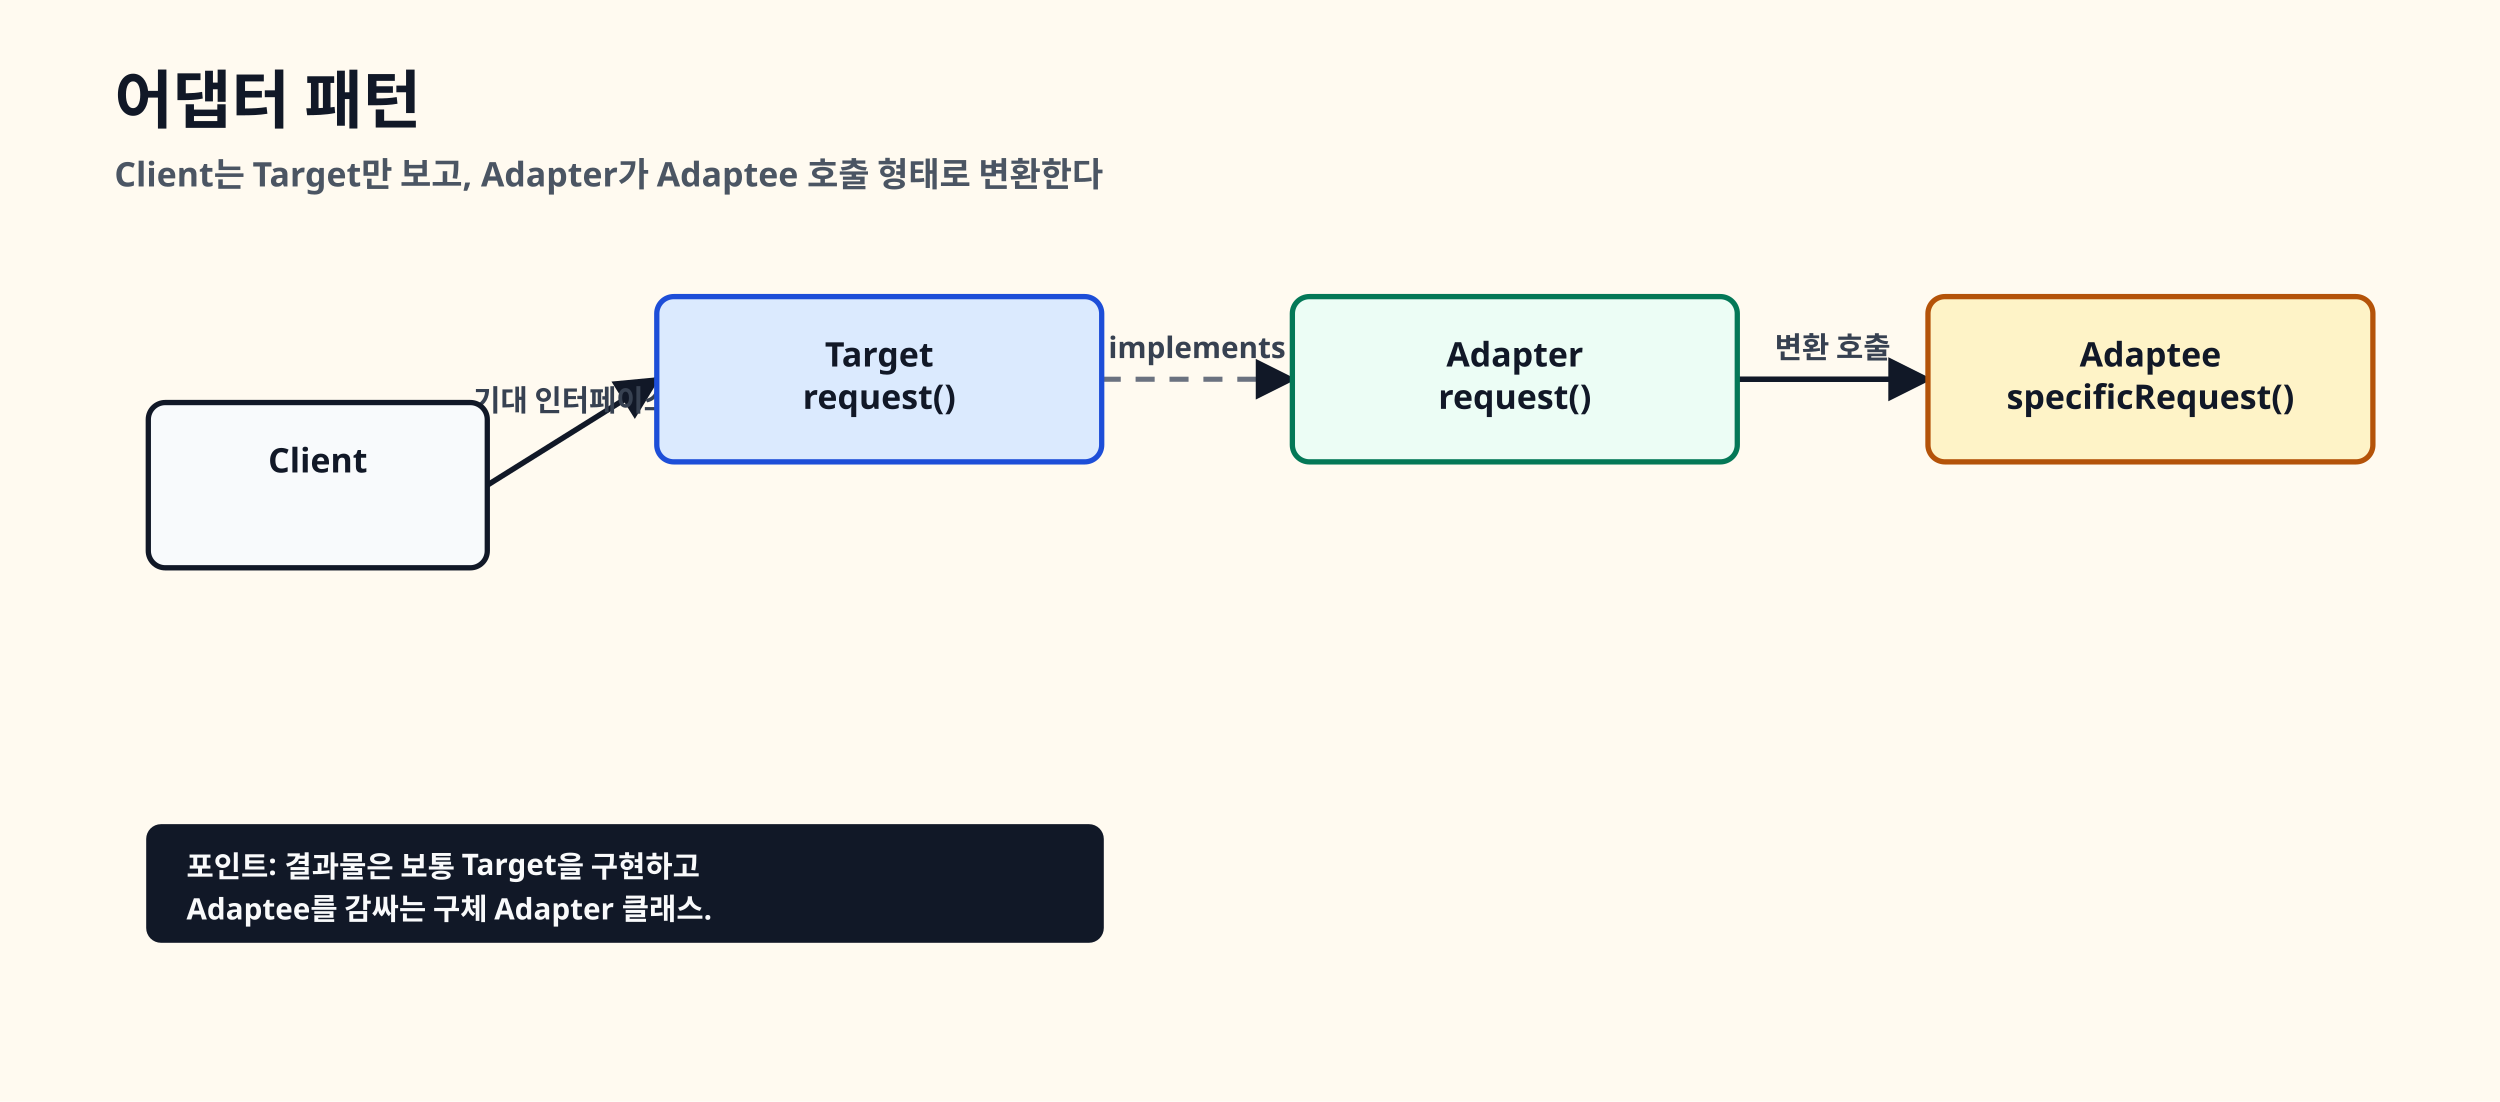
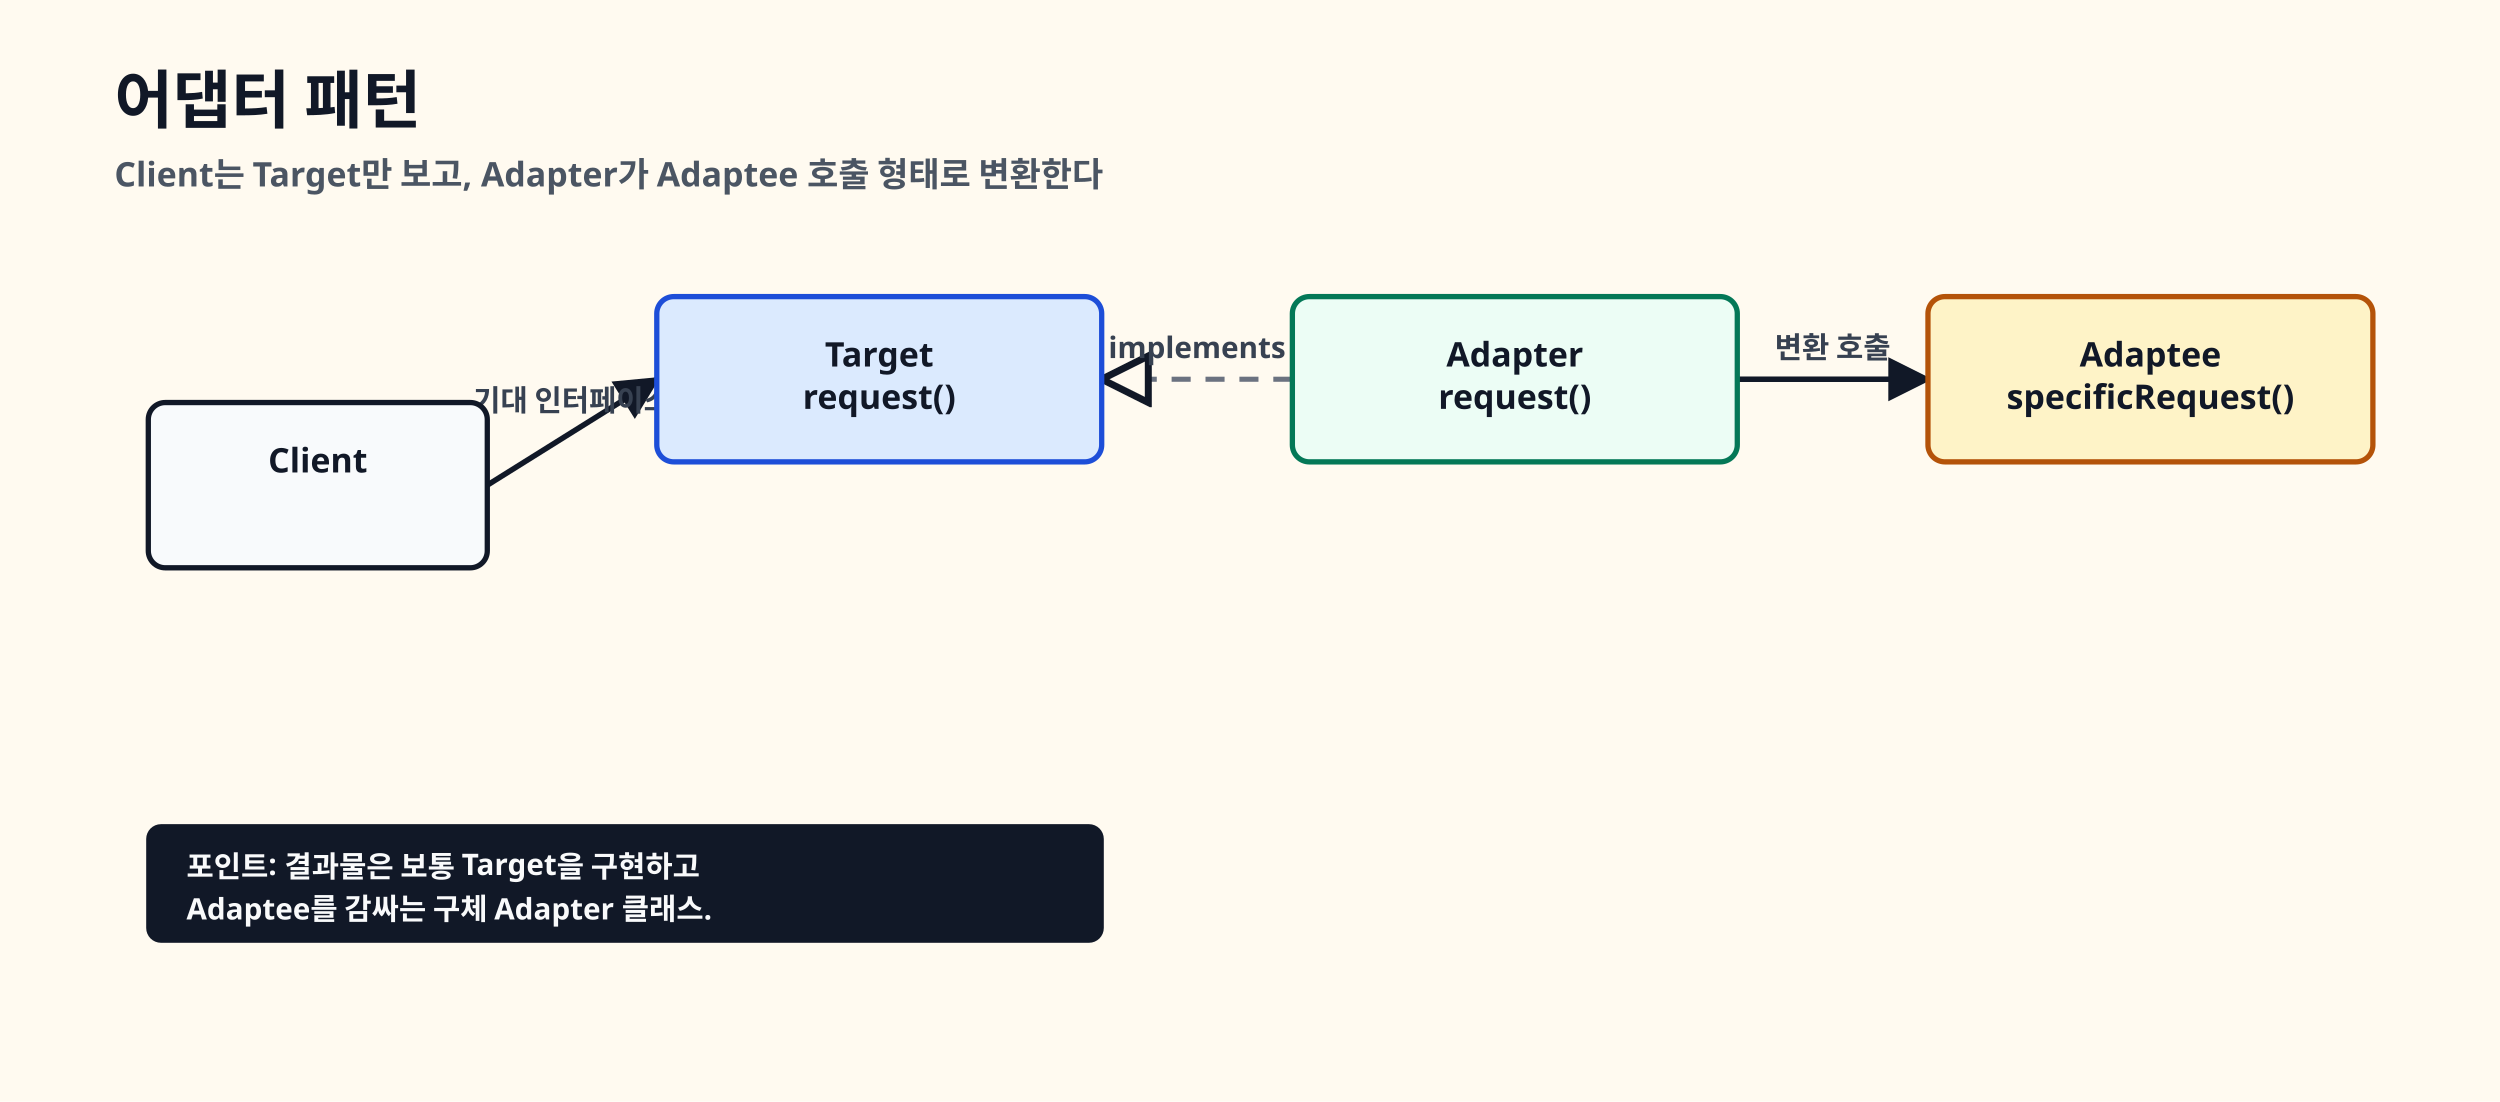
<svg xmlns="http://www.w3.org/2000/svg" width="1180" height="520" viewBox="0 0 1180 520" role="img" aria-label="어댑터 패턴">
  <defs>
    <marker id="arrow" viewBox="0 0 10 10" refX="9" refY="5" markerWidth="8" markerHeight="8" orient="auto-start-reverse">
      <path d="M 0 0 L 10 5 L 0 10 z" fill="#111827" />
+     </marker>
+     <marker id="umlGeneralization" viewBox="0 0 12 12" refX="11" refY="6" markerWidth="11" markerHeight="11" orient="auto-start-reverse">
+       <path d="M 1 1 L 11 6 L 1 11 z" fill="#fffaf0" stroke="#111827" stroke-width="1.5" />
    </marker>
    <style>
      .title { font: 800 30px Apple SD Gothic Neo, Malgun Gothic, sans-serif; fill: #111827; }
      .subtitle { font: 600 16px Apple SD Gothic Neo, Malgun Gothic, sans-serif; fill: #4b5563; }
      .box { fill: #eef2ff; stroke: #1f2937; stroke-width: 2.5; }
      .actor { fill: #f8fafc; stroke: #111827; stroke-width: 2.5; }
      .abstract { fill: #dbeafe; stroke: #1d4ed8; stroke-width: 2.5; }
      .concrete { fill: #ecfdf5; stroke: #047857; stroke-width: 2.5; }
      .product { fill: #fef3c7; stroke: #b45309; stroke-width: 2.5; }
      .warning { fill: #fee2e2; stroke: #b91c1c; stroke-width: 2.5; }
      .boxText { font: 800 16px Apple SD Gothic Neo, Malgun Gothic, sans-serif; fill: #111827; }
      .mutedText { font: 700 15px Apple SD Gothic Neo, Malgun Gothic, sans-serif; fill: #374151; }
      .arrow { stroke: #111827; stroke-width: 2.6; fill: none; }
      .dashed { stroke: #6b7280; stroke-width: 2.4; stroke-dasharray: 9 7; fill: none; }
+       .inheritance { stroke: #111827; stroke-width: 2.4; fill: none; }
+       .realization { stroke: #6b7280; stroke-width: 2.4; stroke-dasharray: 9 7; fill: none; }
      .arrowLabel { font: 700 14px Apple SD Gothic Neo, Malgun Gothic, sans-serif; fill: #374151; }
      .noteBox { fill: #111827; stroke: #111827; stroke-width: 2; }
      .noteText { font: 700 14px Apple SD Gothic Neo, Malgun Gothic, sans-serif; fill: #f9fafb; }
    </style>
  </defs>
  <rect width="1180" height="520" fill="#fffaf0" />
  <text x="54" y="58" class="title">어댑터 패턴</text>
  <text x="54" y="88" class="subtitle">Client는 Target만 보고, Adapter가 Adaptee 호출 형태로 변환한다</text>
  <line x1="230" y1="229" x2="310" y2="179" class="arrow" marker-end="url(#arrow)" />
  <text x="270" y="194" text-anchor="middle" class="arrowLabel">기대 인터페이스</text>
-   <line x1="520" y1="179" x2="610" y2="179" class="dashed" marker-end="url(#arrow)" />
+   <line x1="610" y1="179" x2="520" y2="179" class="realization" marker-end="url(#umlGeneralization)" />
  <text x="565" y="169" text-anchor="middle" class="arrowLabel">implements</text>
  <line x1="820" y1="179" x2="910" y2="179" class="arrow" marker-end="url(#arrow)" />
  <text x="865" y="169" text-anchor="middle" class="arrowLabel">변환 호출</text>
  <rect x="70" y="190" width="160" height="78" rx="8" class="actor" />
  <text x="150" y="223" text-anchor="middle" class="boxText">Client</text>
  <rect x="310" y="140" width="210" height="78" rx="8" class="abstract" />
  <text x="415" y="173" text-anchor="middle" class="boxText">Target</text>
  <text x="415" y="193" text-anchor="middle" class="boxText">request()</text>
  <rect x="610" y="140" width="210" height="78" rx="8" class="concrete" />
  <text x="715" y="173" text-anchor="middle" class="boxText">Adapter</text>
  <text x="715" y="193" text-anchor="middle" class="boxText">request()</text>
  <rect x="910" y="140" width="210" height="78" rx="8" class="product" />
  <text x="1015" y="173" text-anchor="middle" class="boxText">Adaptee</text>
  <text x="1015" y="193" text-anchor="middle" class="boxText">specificRequest()</text>
  <rect x="70" y="390" width="450" height="54" rx="6" class="noteBox" />
  <text x="88" y="414" text-anchor="start" class="noteText">포인트: 결과물은 보통 Target을 구현하고</text>
  <text x="88" y="434" text-anchor="start" class="noteText">Adaptee를 감싸는 구체 Adapter 클래스.</text>
</svg>
